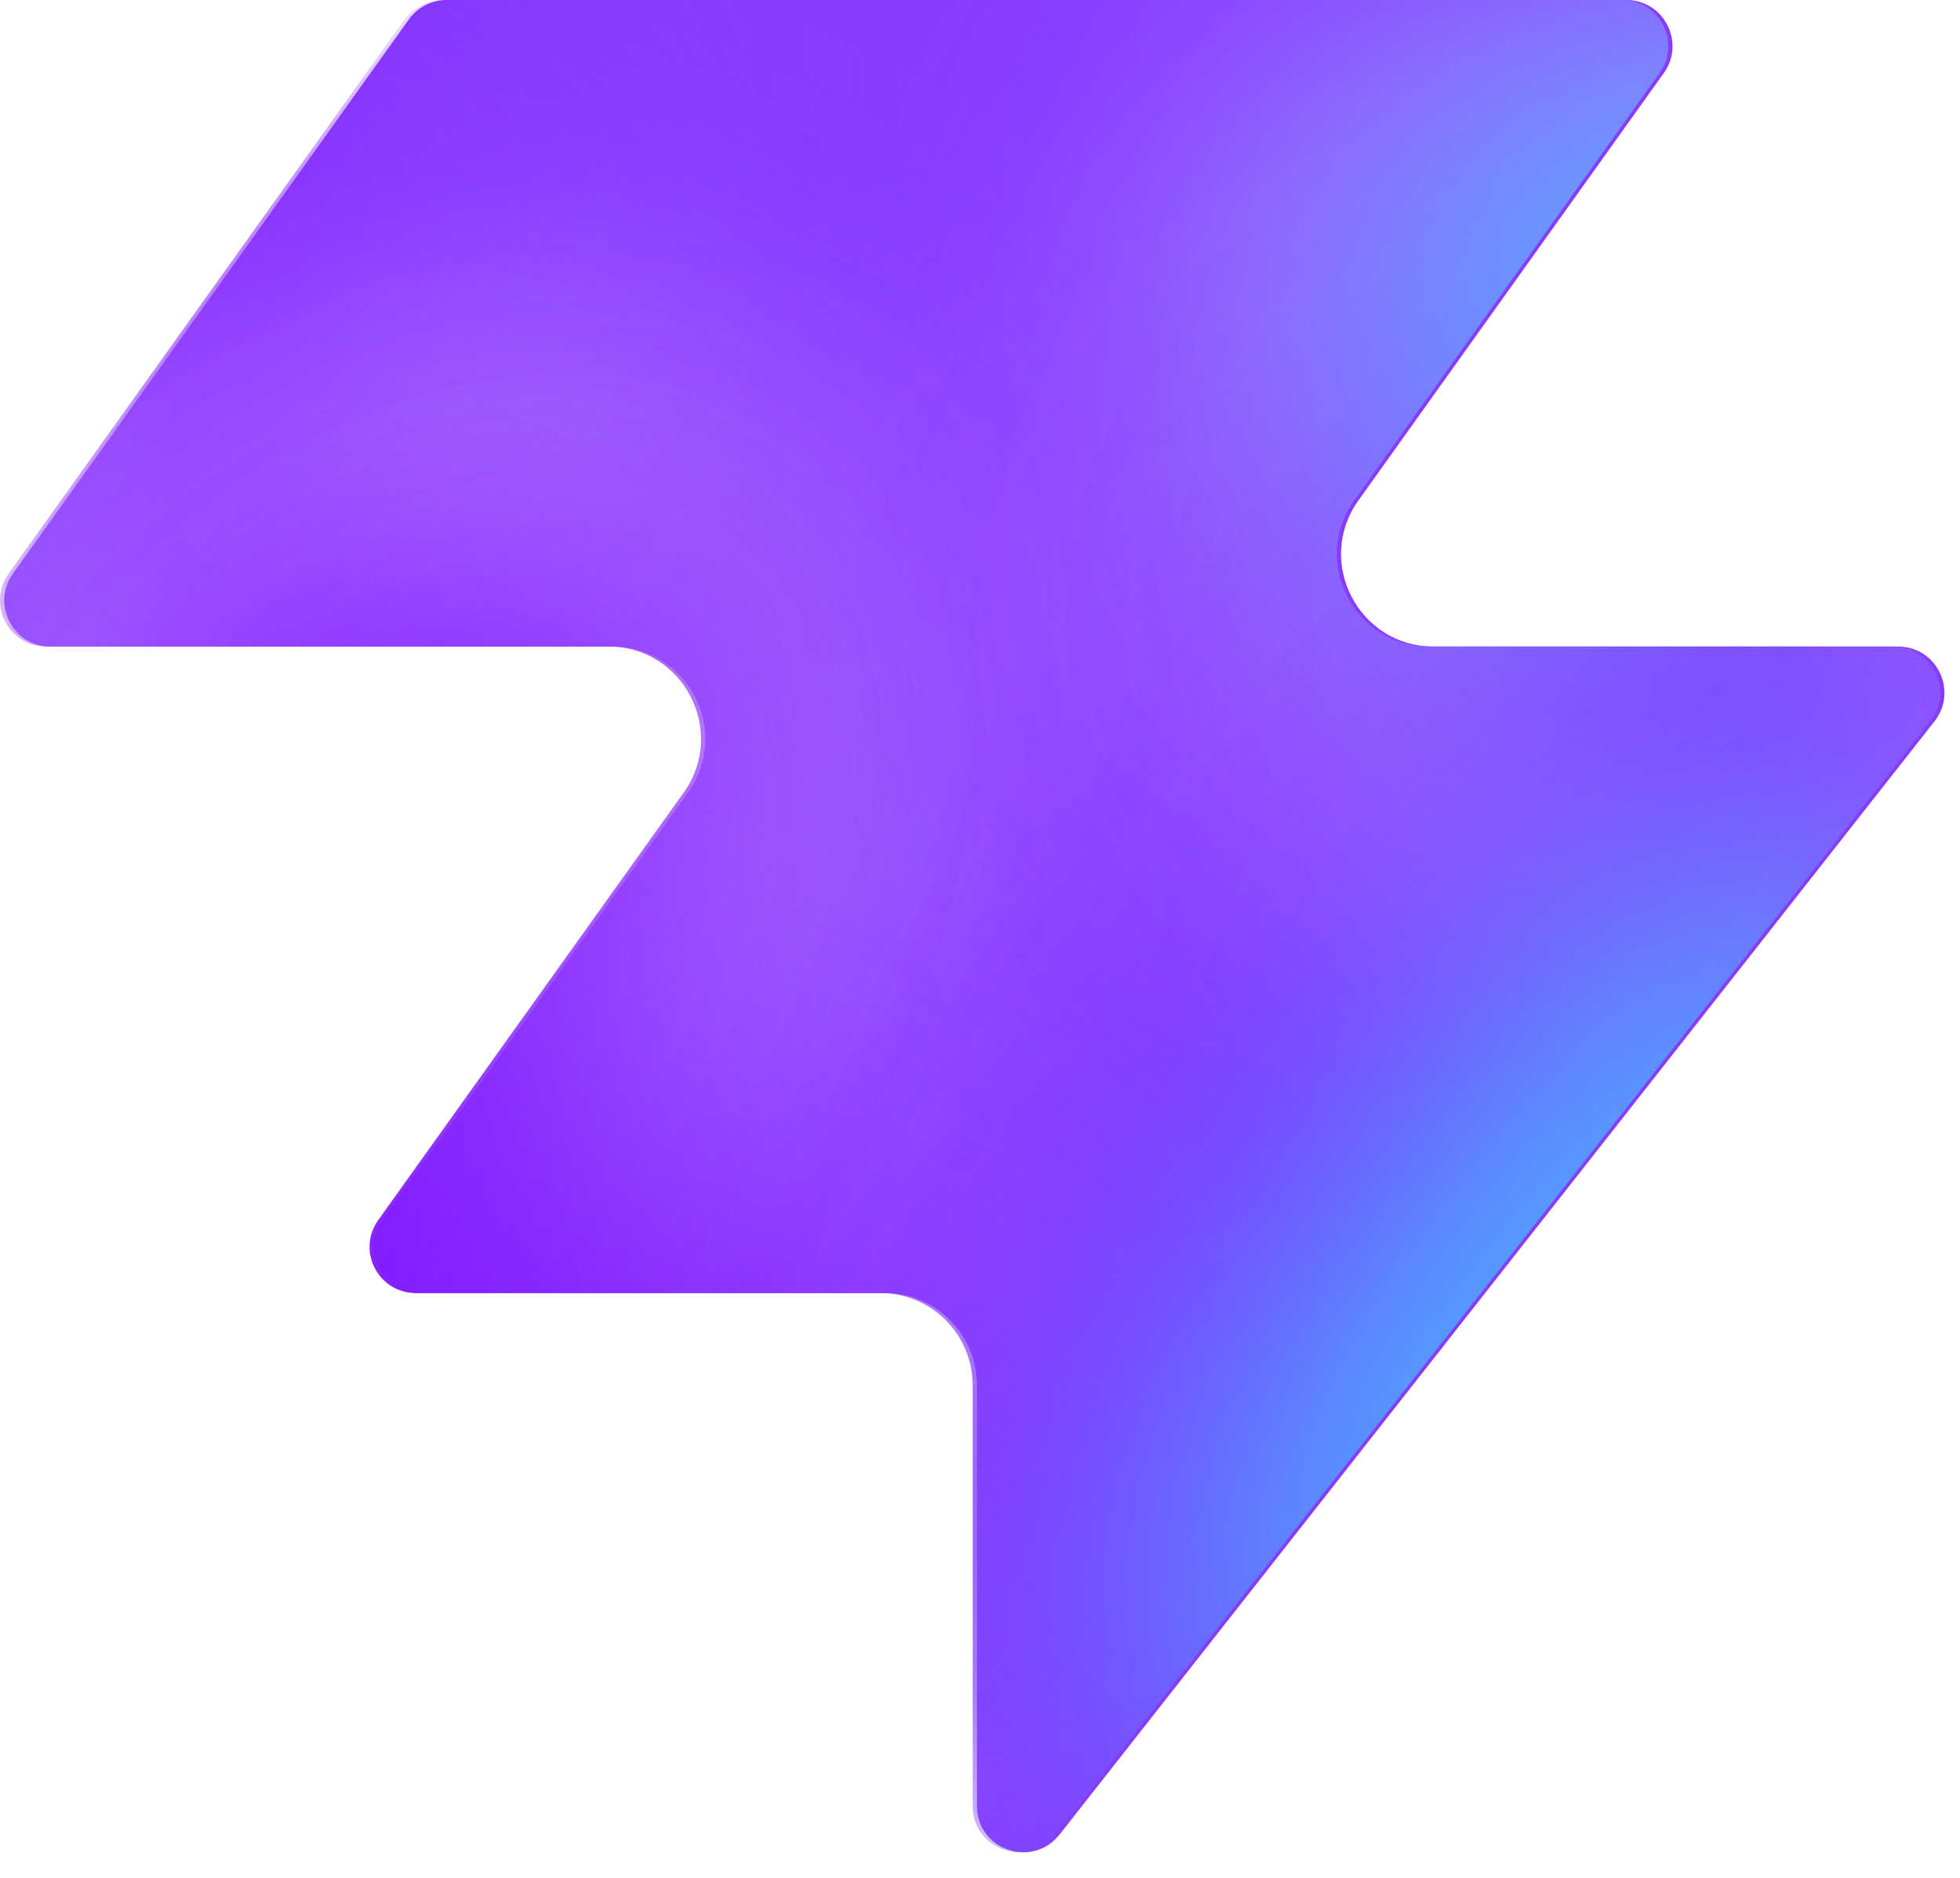
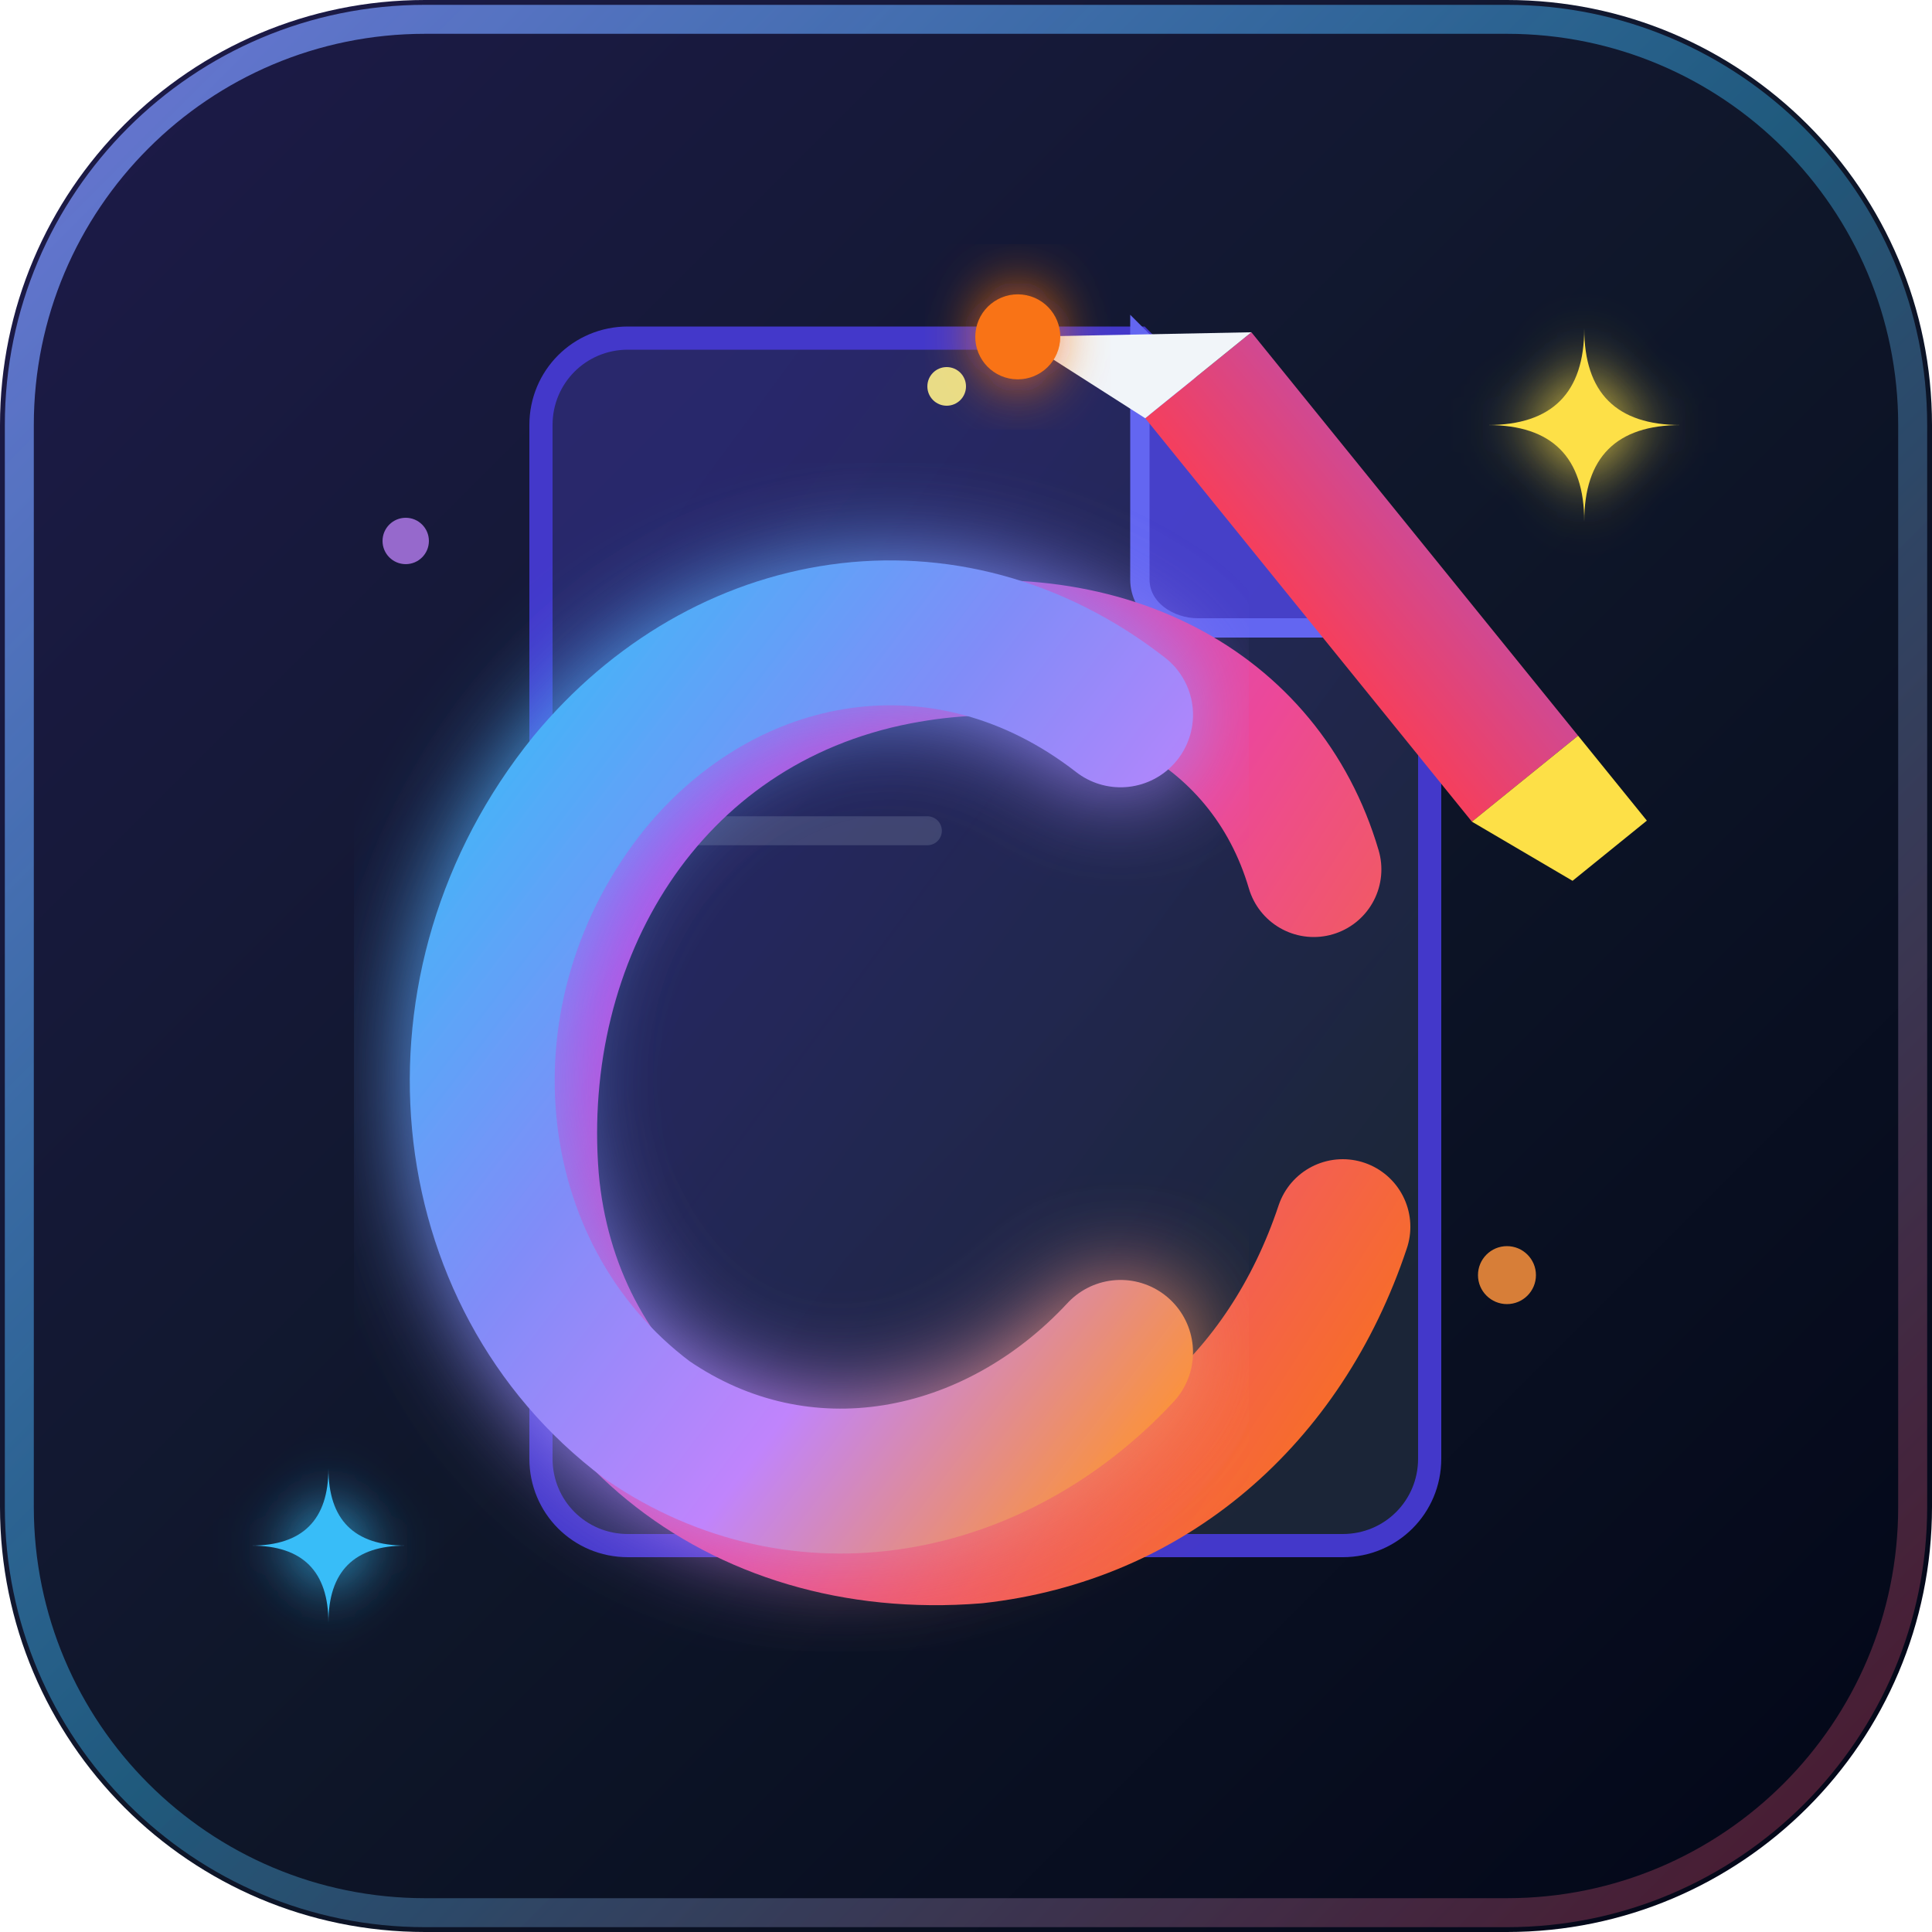
- <svg xmlns="http://www.w3.org/2000/svg" width="48" height="46" fill="none" viewBox="0 0 48 46">
-   <path fill="#863bff" d="M25.946 44.938c-.664.845-2.021.375-2.021-.698V33.937a2.26 2.26 0 0 0-2.262-2.262H10.287c-.92 0-1.456-1.04-.92-1.788l7.48-10.471c1.07-1.497 0-3.578-1.842-3.578H1.237c-.92 0-1.456-1.04-.92-1.788L10.013.474c.214-.297.556-.474.92-.474h28.894c.92 0 1.456 1.04.92 1.788l-7.48 10.471c-1.07 1.498 0 3.579 1.842 3.579h11.377c.943 0 1.473 1.088.89 1.83L25.947 44.94z" style="fill:#863bff;fill:color(display-p3 .525 .23 1);fill-opacity:1" />
-   <mask id="a" width="48" height="46" x="0" y="0" maskUnits="userSpaceOnUse" style="mask-type:alpha">
-     <path fill="#000" d="M25.842 44.938c-.664.844-2.021.375-2.021-.698V33.937a2.26 2.26 0 0 0-2.262-2.262H10.183c-.92 0-1.456-1.04-.92-1.788l7.48-10.471c1.07-1.498 0-3.579-1.842-3.579H1.133c-.92 0-1.456-1.04-.92-1.787L9.91.473c.214-.297.556-.474.92-.474h28.894c.92 0 1.456 1.04.92 1.788l-7.48 10.471c-1.07 1.498 0 3.578 1.842 3.578h11.377c.943 0 1.473 1.088.89 1.832L25.843 44.94z" style="fill:#000;fill-opacity:1" />
-   </mask>
-   <g mask="url(#a)">
-     <g filter="url(#b)">
-       <ellipse cx="5.508" cy="14.704" fill="#ede6ff" rx="5.508" ry="14.704" style="fill:#ede6ff;fill:color(display-p3 .927 .903 1);fill-opacity:1" transform="matrix(.00324 1 1 -.00324 -4.47 31.516)" />
-     </g>
-     <g filter="url(#c)">
-       <ellipse cx="10.399" cy="29.851" fill="#ede6ff" rx="10.399" ry="29.851" style="fill:#ede6ff;fill:color(display-p3 .927 .903 1);fill-opacity:1" transform="matrix(.00324 1 1 -.00324 -39.328 7.883)" />
-     </g>
-     <g filter="url(#d)">
-       <ellipse cx="5.508" cy="30.487" fill="#7e14ff" rx="5.508" ry="30.487" style="fill:#7e14ff;fill:color(display-p3 .492 .077 1);fill-opacity:1" transform="rotate(89.814 -25.913 -14.639)scale(1 -1)" />
-     </g>
-     <g filter="url(#e)">
-       <ellipse cx="5.508" cy="30.599" fill="#7e14ff" rx="5.508" ry="30.599" style="fill:#7e14ff;fill:color(display-p3 .492 .077 1);fill-opacity:1" transform="rotate(89.814 -32.644 -3.334)scale(1 -1)" />
-     </g>
-     <g filter="url(#f)">
-       <ellipse cx="5.508" cy="30.599" fill="#7e14ff" rx="5.508" ry="30.599" style="fill:#7e14ff;fill:color(display-p3 .492 .077 1);fill-opacity:1" transform="matrix(.00324 1 1 -.00324 -34.34 30.47)" />
-     </g>
-     <g filter="url(#g)">
-       <ellipse cx="14.072" cy="22.078" fill="#ede6ff" rx="14.072" ry="22.078" style="fill:#ede6ff;fill:color(display-p3 .927 .903 1);fill-opacity:1" transform="rotate(93.35 24.506 48.493)scale(-1 1)" />
-     </g>
-     <g filter="url(#h)">
-       <ellipse cx="3.47" cy="21.501" fill="#7e14ff" rx="3.47" ry="21.501" style="fill:#7e14ff;fill:color(display-p3 .492 .077 1);fill-opacity:1" transform="rotate(89.009 28.708 47.59)scale(-1 1)" />
-     </g>
-     <g filter="url(#i)">
-       <ellipse cx="3.47" cy="21.501" fill="#7e14ff" rx="3.47" ry="21.501" style="fill:#7e14ff;fill:color(display-p3 .492 .077 1);fill-opacity:1" transform="rotate(89.009 28.708 47.59)scale(-1 1)" />
-     </g>
-     <g filter="url(#j)">
-       <ellipse cx=".387" cy="8.972" fill="#7e14ff" rx="4.407" ry="29.108" style="fill:#7e14ff;fill:color(display-p3 .492 .077 1);fill-opacity:1" transform="rotate(39.51 .387 8.972)" />
-     </g>
-     <g filter="url(#k)">
-       <ellipse cx="47.523" cy="-6.092" fill="#7e14ff" rx="4.407" ry="29.108" style="fill:#7e14ff;fill:color(display-p3 .492 .077 1);fill-opacity:1" transform="rotate(37.892 47.523 -6.092)" />
-     </g>
-     <g filter="url(#l)">
-       <ellipse cx="41.412" cy="6.333" fill="#47bfff" rx="5.971" ry="9.665" style="fill:#47bfff;fill:color(display-p3 .28 .748 1);fill-opacity:1" transform="rotate(37.892 41.412 6.333)" />
-     </g>
-     <g filter="url(#m)">
-       <ellipse cx="-1.879" cy="38.332" fill="#7e14ff" rx="4.407" ry="29.108" style="fill:#7e14ff;fill:color(display-p3 .492 .077 1);fill-opacity:1" transform="rotate(37.892 -1.88 38.332)" />
-     </g>
-     <g filter="url(#n)">
-       <ellipse cx="-1.879" cy="38.332" fill="#7e14ff" rx="4.407" ry="29.108" style="fill:#7e14ff;fill:color(display-p3 .492 .077 1);fill-opacity:1" transform="rotate(37.892 -1.88 38.332)" />
-     </g>
-     <g filter="url(#o)">
-       <ellipse cx="35.651" cy="29.907" fill="#7e14ff" rx="4.407" ry="29.108" style="fill:#7e14ff;fill:color(display-p3 .492 .077 1);fill-opacity:1" transform="rotate(37.892 35.651 29.907)" />
-     </g>
-     <g filter="url(#p)">
-       <ellipse cx="38.418" cy="32.4" fill="#47bfff" rx="5.971" ry="15.297" style="fill:#47bfff;fill:color(display-p3 .28 .748 1);fill-opacity:1" transform="rotate(37.892 38.418 32.4)" />
-     </g>
-   </g>
+ <svg xmlns="http://www.w3.org/2000/svg" viewBox="0 0 100 100" fill="none">
  <defs>
-     <filter id="b" width="60.045" height="41.654" x="-19.77" y="16.149" color-interpolation-filters="sRGB" filterUnits="userSpaceOnUse">
-       <feFlood flood-opacity="0" result="BackgroundImageFix" />
-       <feBlend in="SourceGraphic" in2="BackgroundImageFix" result="shape" />
-       <feGaussianBlur result="effect1_foregroundBlur_2002_17158" stdDeviation="7.659" />
+     <linearGradient id="cc-bg" x1="0%" y1="0%" x2="100%" y2="100%">
+       <stop offset="0%" stop-color="#1E1B4B" />
+       <stop offset="50%" stop-color="#0F172A" />
+       <stop offset="100%" stop-color="#020617" />
+     </linearGradient>
+     <linearGradient id="cc-border" x1="0%" y1="0%" x2="100%" y2="100%">
+       <stop offset="0%" stop-color="#818CF8" stop-opacity="0.8" />
+       <stop offset="50%" stop-color="#38BDF8" stop-opacity="0.4" />
+       <stop offset="100%" stop-color="#F43F5E" stop-opacity="0.3" />
+     </linearGradient>
+     <linearGradient id="cc-paper" x1="15%" y1="15%" x2="85%" y2="85%">
+       <stop offset="0%" stop-color="#312E81" stop-opacity="0.7" />
+       <stop offset="100%" stop-color="#1E293B" stop-opacity="0.85" />
+     </linearGradient>
+     <linearGradient id="cc-c1-glow" x1="0%" y1="0%" x2="100%" y2="100%">
+       <stop offset="0%" stop-color="#38BDF8" />
+       <stop offset="40%" stop-color="#818CF8" />
+       <stop offset="70%" stop-color="#C084FC" />
+       <stop offset="100%" stop-color="#FB923C" />
+     </linearGradient>
+     <linearGradient id="cc-c2-flow" x1="0%" y1="30%" x2="100%" y2="100%">
+       <stop offset="0%" stop-color="#A855F7" />
+       <stop offset="50%" stop-color="#EC4899" />
+       <stop offset="100%" stop-color="#F97316" />
+     </linearGradient>
+     <linearGradient id="cc-pen-barrel" x1="0%" y1="100%" x2="100%" y2="0%">
+       <stop offset="0%" stop-color="#FB923C" />
+       <stop offset="40%" stop-color="#F43F5E" />
+       <stop offset="100%" stop-color="#8B5CF6" />
+     </linearGradient>
+     <filter id="cc-filter-glow" x="-20%" y="-20%" width="140%" height="140%">
+       <feGaussianBlur stdDeviation="2.5" result="blur" />
+       <feComposite in="SourceGraphic" in2="blur" operator="over" />
    </filter>
-     <filter id="c" width="90.34" height="51.437" x="-54.613" y="-7.533" color-interpolation-filters="sRGB" filterUnits="userSpaceOnUse">
-       <feFlood flood-opacity="0" result="BackgroundImageFix" />
-       <feBlend in="SourceGraphic" in2="BackgroundImageFix" result="shape" />
-       <feGaussianBlur result="effect1_foregroundBlur_2002_17158" stdDeviation="7.659" />
-     </filter>
-     <filter id="d" width="79.355" height="29.4" x="-49.64" y="2.03" color-interpolation-filters="sRGB" filterUnits="userSpaceOnUse">
-       <feFlood flood-opacity="0" result="BackgroundImageFix" />
-       <feBlend in="SourceGraphic" in2="BackgroundImageFix" result="shape" />
-       <feGaussianBlur result="effect1_foregroundBlur_2002_17158" stdDeviation="4.596" />
-     </filter>
-     <filter id="e" width="79.579" height="29.4" x="-45.045" y="20.029" color-interpolation-filters="sRGB" filterUnits="userSpaceOnUse">
-       <feFlood flood-opacity="0" result="BackgroundImageFix" />
-       <feBlend in="SourceGraphic" in2="BackgroundImageFix" result="shape" />
-       <feGaussianBlur result="effect1_foregroundBlur_2002_17158" stdDeviation="4.596" />
-     </filter>
-     <filter id="f" width="79.579" height="29.4" x="-43.513" y="21.178" color-interpolation-filters="sRGB" filterUnits="userSpaceOnUse">
-       <feFlood flood-opacity="0" result="BackgroundImageFix" />
-       <feBlend in="SourceGraphic" in2="BackgroundImageFix" result="shape" />
-       <feGaussianBlur result="effect1_foregroundBlur_2002_17158" stdDeviation="4.596" />
-     </filter>
-     <filter id="g" width="74.749" height="58.852" x="15.756" y="-17.901" color-interpolation-filters="sRGB" filterUnits="userSpaceOnUse">
-       <feFlood flood-opacity="0" result="BackgroundImageFix" />
-       <feBlend in="SourceGraphic" in2="BackgroundImageFix" result="shape" />
-       <feGaussianBlur result="effect1_foregroundBlur_2002_17158" stdDeviation="7.659" />
-     </filter>
-     <filter id="h" width="61.377" height="25.362" x="23.548" y="2.284" color-interpolation-filters="sRGB" filterUnits="userSpaceOnUse">
-       <feFlood flood-opacity="0" result="BackgroundImageFix" />
-       <feBlend in="SourceGraphic" in2="BackgroundImageFix" result="shape" />
-       <feGaussianBlur result="effect1_foregroundBlur_2002_17158" stdDeviation="4.596" />
-     </filter>
-     <filter id="i" width="61.377" height="25.362" x="23.548" y="2.284" color-interpolation-filters="sRGB" filterUnits="userSpaceOnUse">
-       <feFlood flood-opacity="0" result="BackgroundImageFix" />
-       <feBlend in="SourceGraphic" in2="BackgroundImageFix" result="shape" />
-       <feGaussianBlur result="effect1_foregroundBlur_2002_17158" stdDeviation="4.596" />
-     </filter>
-     <filter id="j" width="56.045" height="63.649" x="-27.636" y="-22.853" color-interpolation-filters="sRGB" filterUnits="userSpaceOnUse">
-       <feFlood flood-opacity="0" result="BackgroundImageFix" />
-       <feBlend in="SourceGraphic" in2="BackgroundImageFix" result="shape" />
-       <feGaussianBlur result="effect1_foregroundBlur_2002_17158" stdDeviation="4.596" />
-     </filter>
-     <filter id="k" width="54.814" height="64.646" x="20.116" y="-38.415" color-interpolation-filters="sRGB" filterUnits="userSpaceOnUse">
-       <feFlood flood-opacity="0" result="BackgroundImageFix" />
-       <feBlend in="SourceGraphic" in2="BackgroundImageFix" result="shape" />
-       <feGaussianBlur result="effect1_foregroundBlur_2002_17158" stdDeviation="4.596" />
-     </filter>
-     <filter id="l" width="33.541" height="35.313" x="24.641" y="-11.323" color-interpolation-filters="sRGB" filterUnits="userSpaceOnUse">
-       <feFlood flood-opacity="0" result="BackgroundImageFix" />
-       <feBlend in="SourceGraphic" in2="BackgroundImageFix" result="shape" />
-       <feGaussianBlur result="effect1_foregroundBlur_2002_17158" stdDeviation="4.596" />
-     </filter>
-     <filter id="m" width="54.814" height="64.646" x="-29.286" y="6.009" color-interpolation-filters="sRGB" filterUnits="userSpaceOnUse">
-       <feFlood flood-opacity="0" result="BackgroundImageFix" />
-       <feBlend in="SourceGraphic" in2="BackgroundImageFix" result="shape" />
-       <feGaussianBlur result="effect1_foregroundBlur_2002_17158" stdDeviation="4.596" />
-     </filter>
-     <filter id="n" width="54.814" height="64.646" x="-29.286" y="6.009" color-interpolation-filters="sRGB" filterUnits="userSpaceOnUse">
-       <feFlood flood-opacity="0" result="BackgroundImageFix" />
-       <feBlend in="SourceGraphic" in2="BackgroundImageFix" result="shape" />
-       <feGaussianBlur result="effect1_foregroundBlur_2002_17158" stdDeviation="4.596" />
-     </filter>
-     <filter id="o" width="54.814" height="64.646" x="8.244" y="-2.416" color-interpolation-filters="sRGB" filterUnits="userSpaceOnUse">
-       <feFlood flood-opacity="0" result="BackgroundImageFix" />
-       <feBlend in="SourceGraphic" in2="BackgroundImageFix" result="shape" />
-       <feGaussianBlur result="effect1_foregroundBlur_2002_17158" stdDeviation="4.596" />
-     </filter>
-     <filter id="p" width="39.409" height="43.623" x="18.713" y="10.588" color-interpolation-filters="sRGB" filterUnits="userSpaceOnUse">
-       <feFlood flood-opacity="0" result="BackgroundImageFix" />
-       <feBlend in="SourceGraphic" in2="BackgroundImageFix" result="shape" />
-       <feGaussianBlur result="effect1_foregroundBlur_2002_17158" stdDeviation="4.596" />
+     <filter id="cc-spark-glow" x="-40%" y="-40%" width="180%" height="180%">
+       <feGaussianBlur stdDeviation="1.5" result="blur" />
+       <feComposite in="SourceGraphic" in2="blur" operator="over" />
    </filter>
  </defs>
+   <rect width="100" height="100" rx="22" fill="url(#cc-bg)" />
+   <rect width="98" height="98" x="1" y="1" rx="21" fill="none" stroke="url(#cc-border)" stroke-width="1.5" />
+   <g transform="translate(4, 2)">
+     <path d="M24 20 C24 17.5 26 15.5 28.5 15.5 H55 L70 30.5 V73.5 C70 76 68 78 65.5 78 H28.5 C26 78 24 76 24 73.5 Z" fill="url(#cc-paper)" stroke="#4338CA" stroke-width="1.2" />
+     <path d="M55 15.5 V28 C55 29.5 56.5 30.5 58 30.5 H70 Z" fill="#4F46E5" fill-opacity="0.8" stroke="#6366F1" stroke-width="1" />
+     <line x1="32" y1="33" x2="48" y2="33" stroke="#94A3B8" stroke-width="1.5" stroke-linecap="round" stroke-opacity="0.3" />
+     <line x1="32" y1="41" x2="44" y2="41" stroke="#94A3B8" stroke-width="1.5" stroke-linecap="round" stroke-opacity="0.25" />
+   </g>
+   <path d="M68 45 C65.5 36.5 57 32 46.5 34 C33.5 36.5 26.5 48.5 27.5 61 C28.5 72.5 38 80.5 50.5 79.5 C59.5 78.5 66.5 72.5 69.5 63.5" fill="none" stroke="url(#cc-c2-flow)" stroke-width="7" stroke-linecap="round" stroke-linejoin="round" />
+   <path d="M58 37 C49 30 37.5 32 30.5 40.5 C22 51 23.5 66 33.5 73.5 C41.5 79 51.5 77 58 70" fill="none" stroke="url(#cc-c1-glow)" stroke-width="7.5" stroke-linecap="round" stroke-linejoin="round" filter="url(#cc-filter-glow)" />
+   <g transform="translate(5, -2) rotate(6 57 36)">
+     <path d="M58 19 L77 38 L72 43 L53 24 Z" fill="url(#cc-pen-barrel)" />
+     <path d="M77 38 L81 42 L77.5 45.5 L72 43 Z" fill="#FDE047" />
+     <path d="M53 24 L46 20.5 L58 19 Z" fill="#F1F5F9" />
+     <circle cx="46" cy="20.5" r="2.2" fill="#F97316" filter="url(#cc-spark-glow)" />
+   </g>
+   <path d="M82 17 Q82 22 87 22 Q82 22 82 27 Q82 22 77 22 Q82 22 82 17 Z" fill="#FDE047" filter="url(#cc-spark-glow)" />
+   <path d="M17 76 Q17 80 21 80 Q17 80 17 84 Q17 80 13 80 Q17 80 17 76 Z" fill="#38BDF8" filter="url(#cc-spark-glow)" />
+   <circle cx="78" cy="66" r="1.5" fill="#FB923C" opacity="0.85" />
+   <circle cx="21" cy="28" r="1.2" fill="#C084FC" opacity="0.75" />
+   <circle cx="49" cy="20" r="1" fill="#FEF08A" opacity="0.9" />
</svg>
